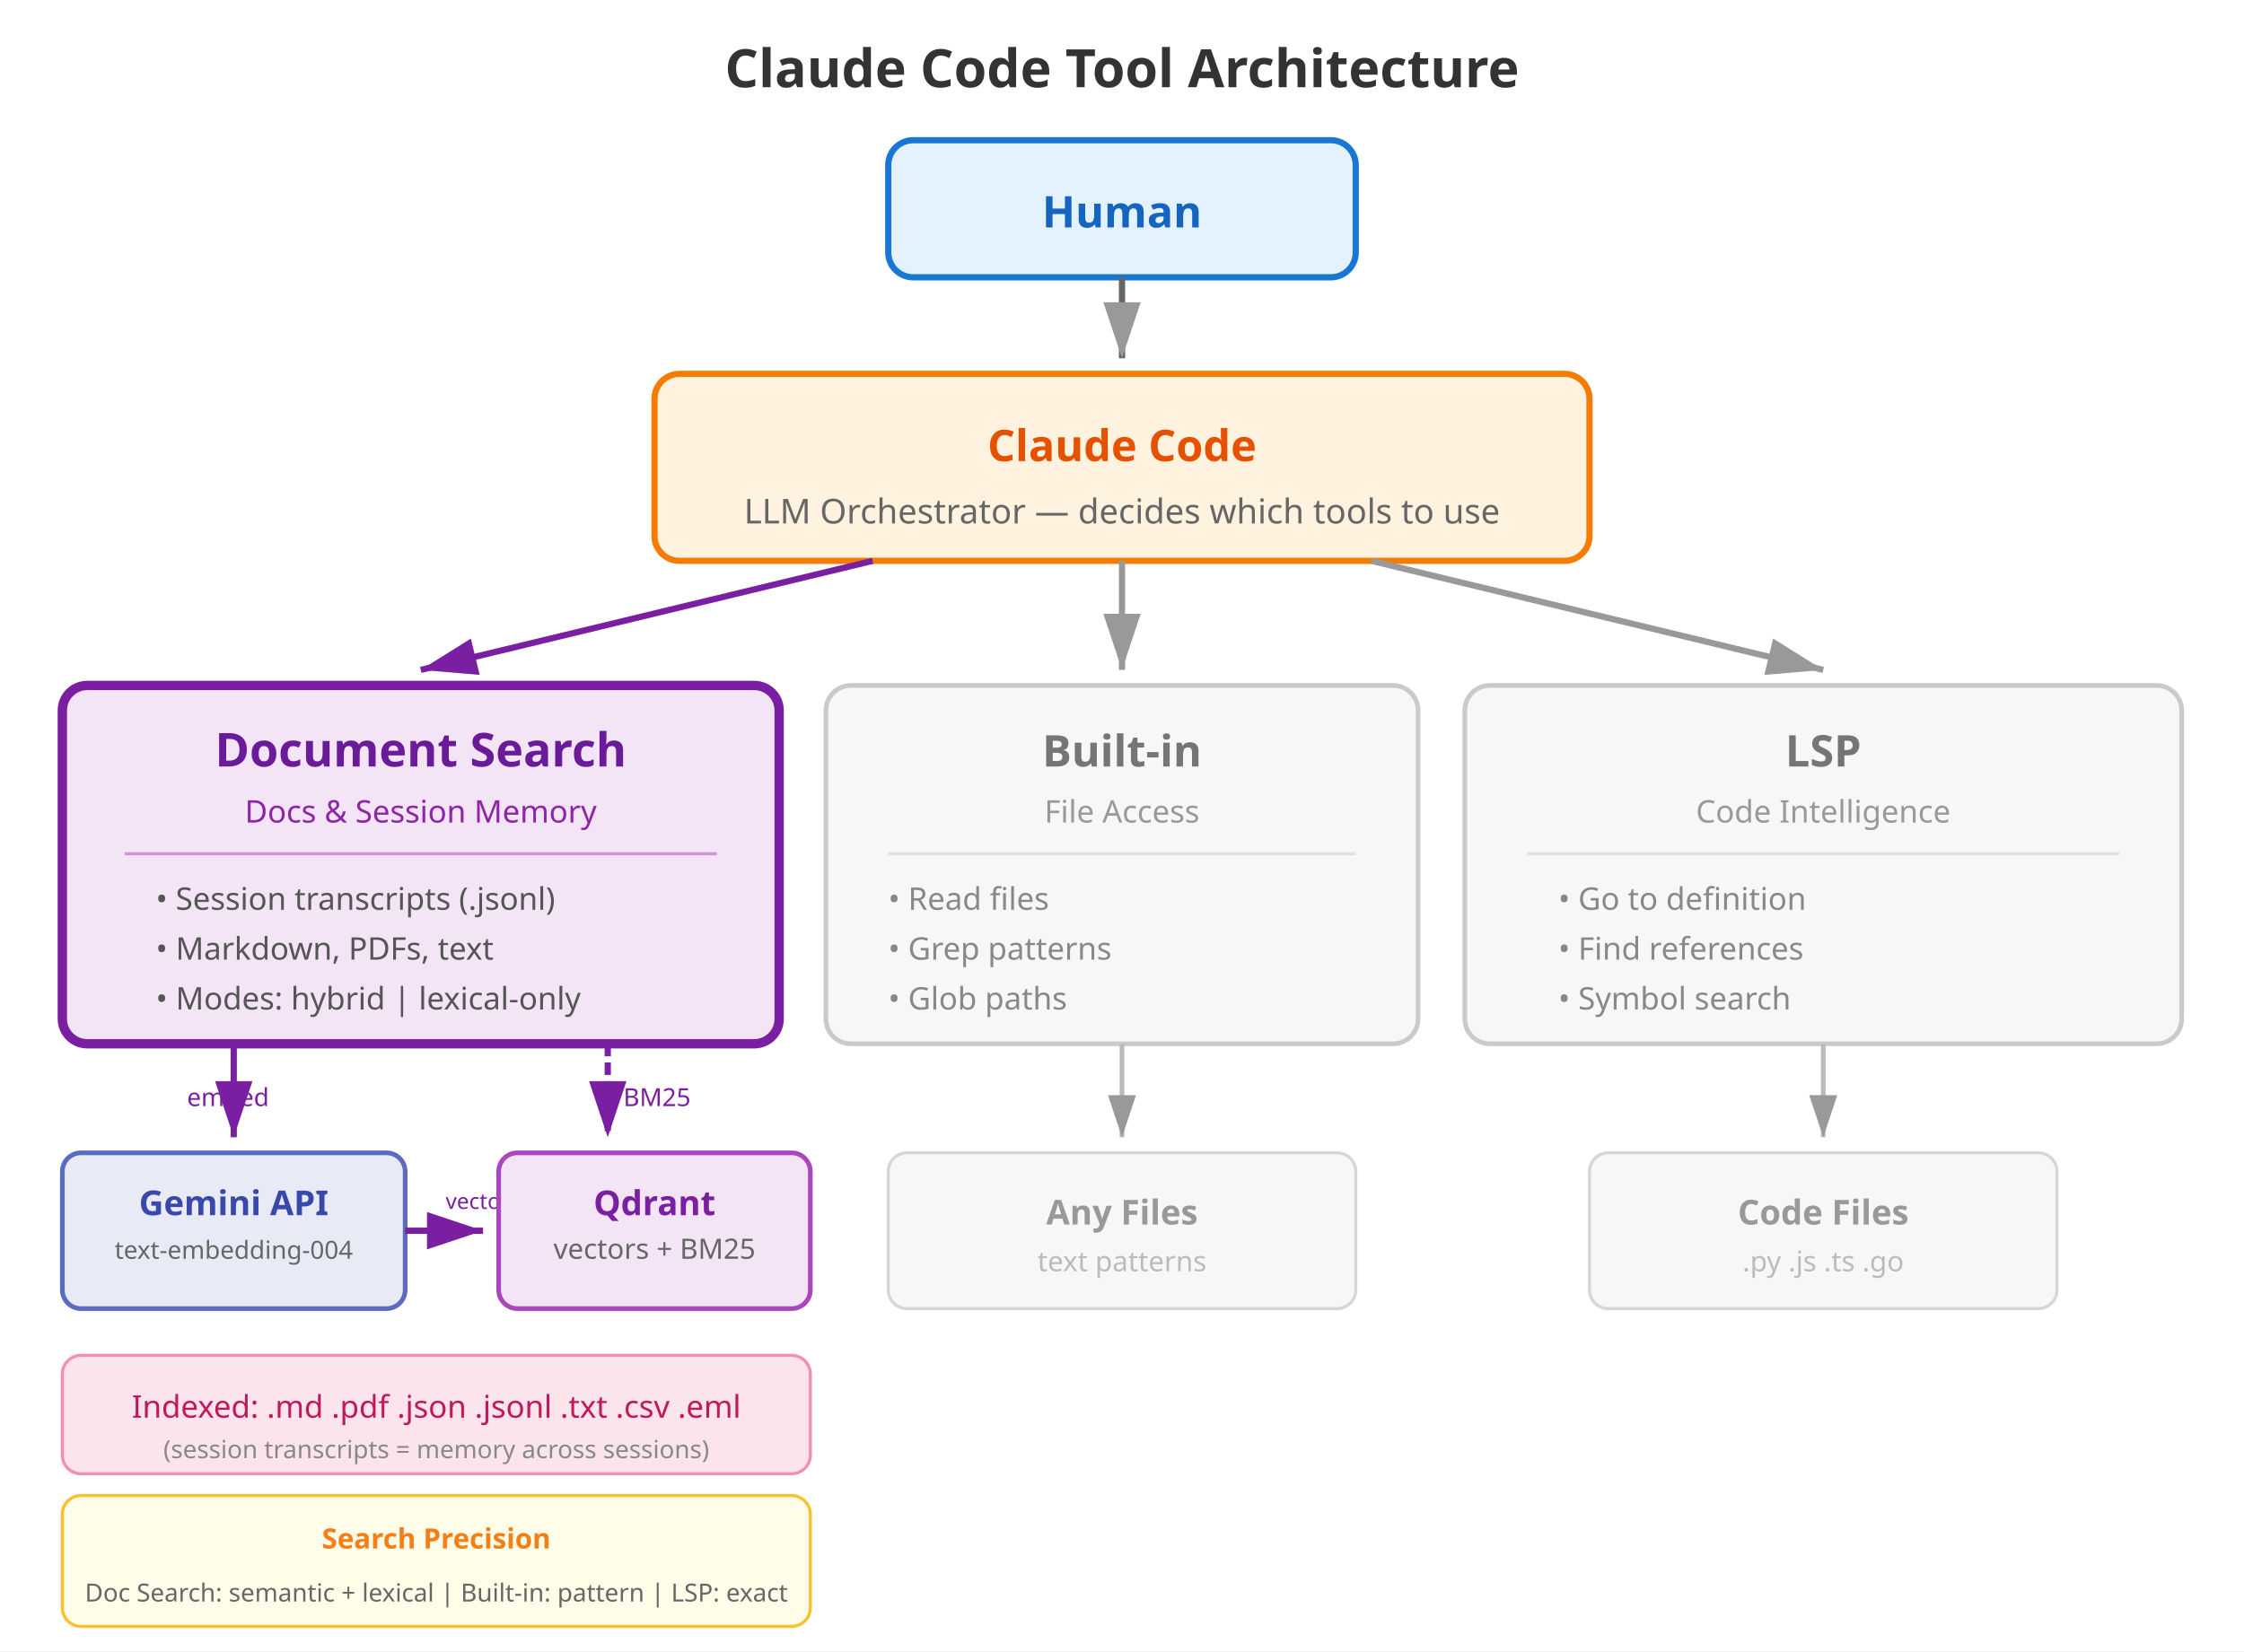
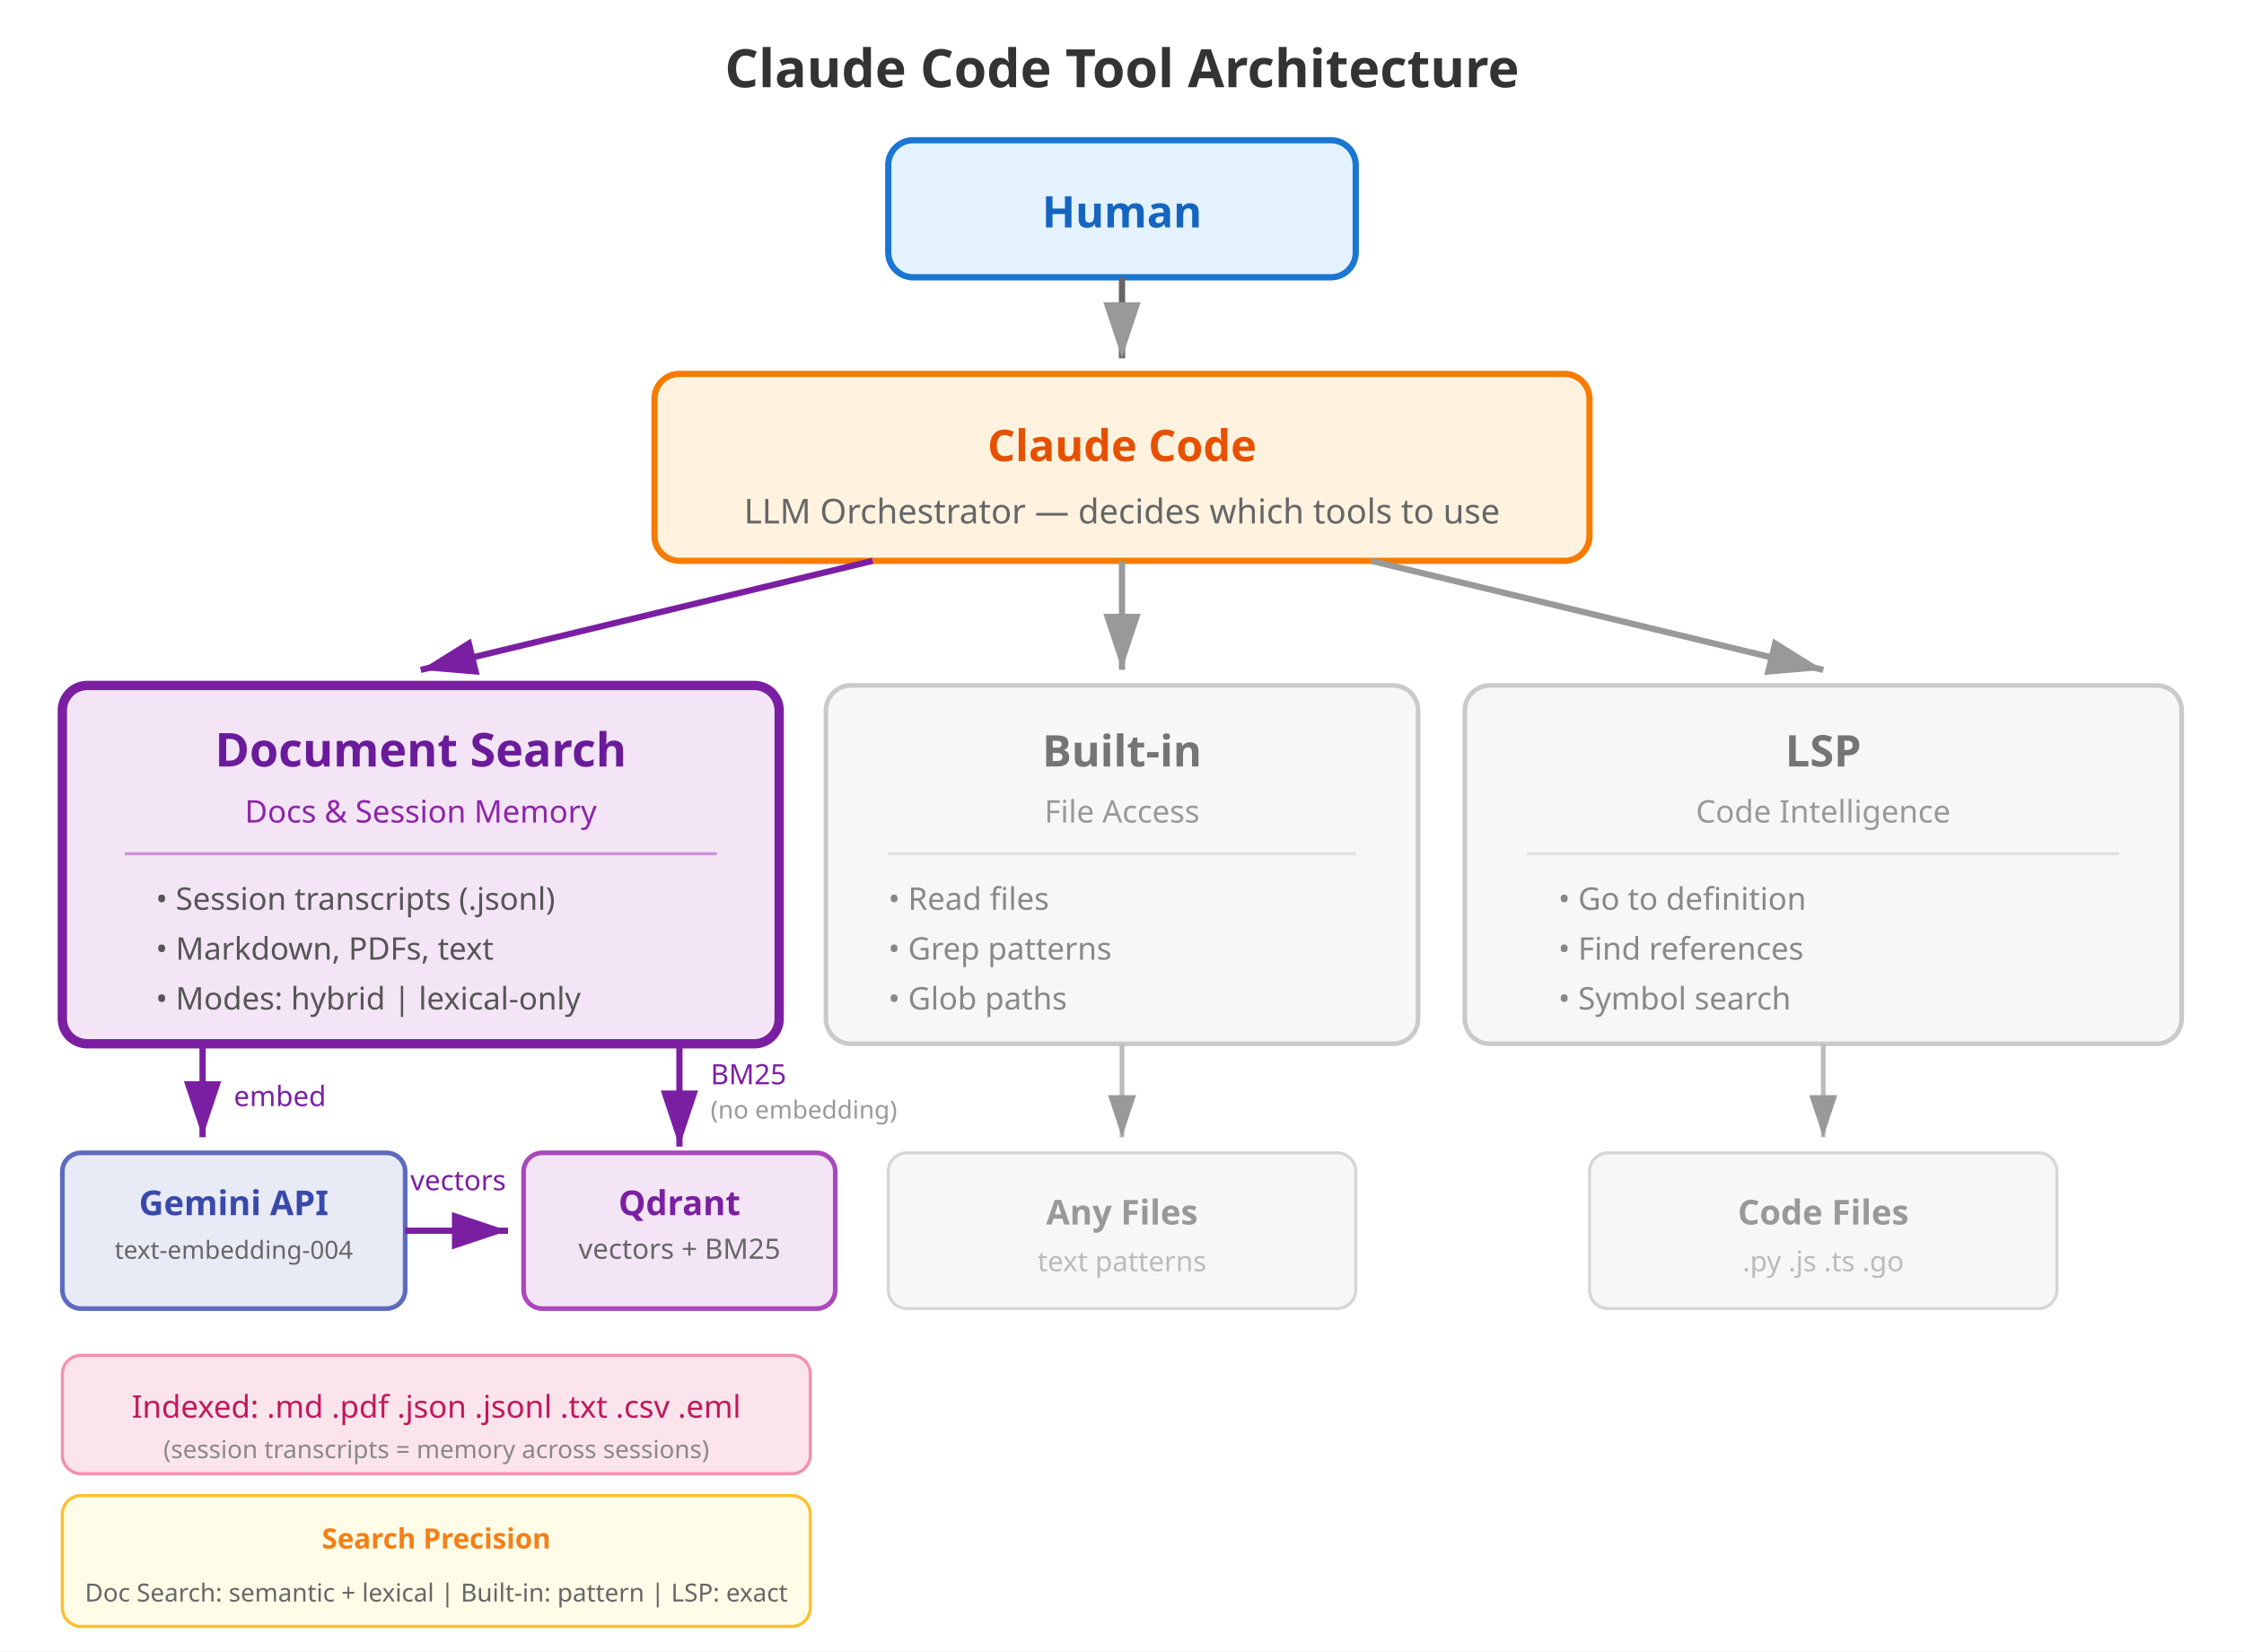
<svg xmlns="http://www.w3.org/2000/svg" viewBox="0 0 720 530">
  <defs>
    <marker id="arrow" markerWidth="10" markerHeight="10" refX="9" refY="3" orient="auto">
      <path d="M0,0 L0,6 L9,3 z" fill="#999" />
    </marker>
    <marker id="arrow-purple" markerWidth="10" markerHeight="10" refX="9" refY="3" orient="auto">
      <path d="M0,0 L0,6 L9,3 z" fill="#7b1fa2" />
    </marker>
  </defs>
  <rect width="720" height="530" fill="#fff" />
  <text x="360" y="28" text-anchor="middle" font-family="system-ui, sans-serif" font-size="17" font-weight="600" fill="#333">Claude Code Tool Architecture</text>
  <rect x="285" y="45" width="150" height="44" rx="8" fill="#e3f2fd" stroke="#1976d2" stroke-width="2" />
  <text x="360" y="73" text-anchor="middle" font-family="system-ui, sans-serif" font-size="14" font-weight="600" fill="#1565c0">Human</text>
  <line x1="360" y1="89" x2="360" y2="115" stroke="#666" stroke-width="2" marker-end="url(#arrow)" />
  <rect x="210" y="120" width="300" height="60" rx="8" fill="#fff3e0" stroke="#f57c00" stroke-width="2" />
  <text x="360" y="148" text-anchor="middle" font-family="system-ui, sans-serif" font-size="14" font-weight="600" fill="#e65100">Claude Code</text>
  <text x="360" y="168" text-anchor="middle" font-family="system-ui, sans-serif" font-size="11" fill="#666">LLM Orchestrator — decides which tools to use</text>
  <line x1="280" y1="180" x2="135" y2="215" stroke="#7b1fa2" stroke-width="2" marker-end="url(#arrow-purple)" />
  <line x1="360" y1="180" x2="360" y2="215" stroke="#999" stroke-width="2" marker-end="url(#arrow)" />
  <line x1="440" y1="180" x2="585" y2="215" stroke="#999" stroke-width="2" marker-end="url(#arrow)" />
  <rect x="20" y="220" width="230" height="115" rx="8" fill="#f3e5f5" stroke="#7b1fa2" stroke-width="3" />
  <text x="135" y="246" text-anchor="middle" font-family="system-ui, sans-serif" font-size="15" font-weight="700" fill="#6a1b9a">Document Search</text>
  <text x="135" y="264" text-anchor="middle" font-family="system-ui, sans-serif" font-size="10" fill="#8e24aa">Docs &amp; Session Memory</text>
  <line x1="40" y1="274" x2="230" y2="274" stroke="#ce93d8" stroke-width="1" />
  <text x="50" y="292" font-family="system-ui, sans-serif" font-size="10" fill="#555">• Session transcripts (.jsonl)</text>
  <text x="50" y="308" font-family="system-ui, sans-serif" font-size="10" fill="#555">• Markdown, PDFs, text</text>
  <text x="50" y="324" font-family="system-ui, sans-serif" font-size="10" fill="#555">• Modes: hybrid | lexical-only</text>
  <rect x="265" y="220" width="190" height="115" rx="8" fill="#f5f5f5" stroke="#bdbdbd" stroke-width="1.5" opacity="0.8" />
  <text x="360" y="246" text-anchor="middle" font-family="system-ui, sans-serif" font-size="14" font-weight="600" fill="#757575">Built-in</text>
  <text x="360" y="264" text-anchor="middle" font-family="system-ui, sans-serif" font-size="10" fill="#999">File Access</text>
  <line x1="285" y1="274" x2="435" y2="274" stroke="#e0e0e0" stroke-width="1" />
  <text x="285" y="292" font-family="system-ui, sans-serif" font-size="10" fill="#888">• Read files</text>
  <text x="285" y="308" font-family="system-ui, sans-serif" font-size="10" fill="#888">• Grep patterns</text>
  <text x="285" y="324" font-family="system-ui, sans-serif" font-size="10" fill="#888">• Glob paths</text>
  <rect x="470" y="220" width="230" height="115" rx="8" fill="#f5f5f5" stroke="#bdbdbd" stroke-width="1.5" opacity="0.8" />
  <text x="585" y="246" text-anchor="middle" font-family="system-ui, sans-serif" font-size="14" font-weight="600" fill="#757575">LSP</text>
  <text x="585" y="264" text-anchor="middle" font-family="system-ui, sans-serif" font-size="10" fill="#999">Code Intelligence</text>
  <line x1="490" y1="274" x2="680" y2="274" stroke="#e0e0e0" stroke-width="1" />
  <text x="500" y="292" font-family="system-ui, sans-serif" font-size="10" fill="#888">• Go to definition</text>
  <text x="500" y="308" font-family="system-ui, sans-serif" font-size="10" fill="#888">• Find references</text>
  <text x="500" y="324" font-family="system-ui, sans-serif" font-size="10" fill="#888">• Symbol search</text>
-   <line x1="75" y1="335" x2="75" y2="365" stroke="#7b1fa2" stroke-width="2" marker-end="url(#arrow-purple)" />
-   <text x="60" y="355" font-family="system-ui, sans-serif" font-size="8" fill="#7b1fa2">embed</text>
-   <line x1="195" y1="335" x2="195" y2="365" stroke="#7b1fa2" stroke-width="2" stroke-dasharray="4,2" marker-end="url(#arrow-purple)" />
-   <text x="200" y="355" font-family="system-ui, sans-serif" font-size="8" fill="#7b1fa2">BM25</text>
+   <line x1="65" y1="335" x2="65" y2="365" stroke="#7b1fa2" stroke-width="2" marker-end="url(#arrow-purple)" />
+   <text x="75" y="355" font-family="system-ui, sans-serif" font-size="9" fill="#7b1fa2">embed</text>
+   <line x1="218" y1="335" x2="218" y2="368" stroke="#7b1fa2" stroke-width="2" marker-end="url(#arrow-purple)" />
+   <text x="228" y="348" font-family="system-ui, sans-serif" font-size="9" fill="#7b1fa2">BM25</text>
+   <text x="228" y="359" font-family="system-ui, sans-serif" font-size="8" fill="#999">(no embedding)</text>
  <line x1="360" y1="335" x2="360" y2="365" stroke="#bbb" stroke-width="1.5" marker-end="url(#arrow)" />
  <line x1="585" y1="335" x2="585" y2="365" stroke="#bbb" stroke-width="1.5" marker-end="url(#arrow)" />
  <rect x="20" y="370" width="110" height="50" rx="6" fill="#e8eaf6" stroke="#5c6bc0" stroke-width="1.5" />
  <text x="75" y="390" text-anchor="middle" font-family="system-ui, sans-serif" font-size="11" font-weight="600" fill="#3949ab">Gemini API</text>
  <text x="75" y="404" text-anchor="middle" font-family="system-ui, sans-serif" font-size="8" fill="#666">text-embedding-004</text>
-   <line x1="130" y1="395" x2="155" y2="395" stroke="#7b1fa2" stroke-width="2" marker-end="url(#arrow-purple)" />
-   <text x="143" y="388" font-family="system-ui, sans-serif" font-size="7" fill="#7b1fa2">vectors</text>
-   <rect x="160" y="370" width="100" height="50" rx="6" fill="#f3e5f5" stroke="#ab47bc" stroke-width="1.5" />
-   <text x="210" y="390" text-anchor="middle" font-family="system-ui, sans-serif" font-size="11" font-weight="600" fill="#7b1fa2">Qdrant</text>
-   <text x="210" y="404" text-anchor="middle" font-family="system-ui, sans-serif" font-size="9" fill="#666">vectors + BM25</text>
+   <line x1="130" y1="395" x2="163" y2="395" stroke="#7b1fa2" stroke-width="2" marker-end="url(#arrow-purple)" />
+   <text x="147" y="382" text-anchor="middle" font-family="system-ui, sans-serif" font-size="9" fill="#7b1fa2">vectors</text>
+   <rect x="168" y="370" width="100" height="50" rx="6" fill="#f3e5f5" stroke="#ab47bc" stroke-width="1.5" />
+   <text x="218" y="390" text-anchor="middle" font-family="system-ui, sans-serif" font-size="11" font-weight="600" fill="#7b1fa2">Qdrant</text>
+   <text x="218" y="404" text-anchor="middle" font-family="system-ui, sans-serif" font-size="9" fill="#666">vectors + BM25</text>
  <rect x="285" y="370" width="150" height="50" rx="6" fill="#f5f5f5" stroke="#ccc" stroke-width="1" opacity="0.8" />
  <text x="360" y="393" text-anchor="middle" font-family="system-ui, sans-serif" font-size="11" font-weight="600" fill="#999">Any Files</text>
  <text x="360" y="408" text-anchor="middle" font-family="system-ui, sans-serif" font-size="9" fill="#bbb">text patterns</text>
  <rect x="510" y="370" width="150" height="50" rx="6" fill="#f5f5f5" stroke="#ccc" stroke-width="1" opacity="0.8" />
  <text x="585" y="393" text-anchor="middle" font-family="system-ui, sans-serif" font-size="11" font-weight="600" fill="#999">Code Files</text>
  <text x="585" y="408" text-anchor="middle" font-family="system-ui, sans-serif" font-size="9" fill="#bbb">.py .js .ts .go</text>
  <rect x="20" y="435" width="240" height="38" rx="6" fill="#fce4ec" stroke="#f48fb1" stroke-width="1" />
  <text x="140" y="455" text-anchor="middle" font-family="system-ui, sans-serif" font-size="10" fill="#c2185b">Indexed: .md .pdf .json .jsonl .txt .csv .eml</text>
  <text x="140" y="468" text-anchor="middle" font-family="system-ui, sans-serif" font-size="8" fill="#888">(session transcripts = memory across sessions)</text>
  <rect x="20" y="480" width="240" height="42" rx="6" fill="#fffde7" stroke="#fbc02d" stroke-width="1" />
  <text x="140" y="497" text-anchor="middle" font-family="system-ui, sans-serif" font-size="9" font-weight="600" fill="#f57f17">Search Precision</text>
  <text x="140" y="514" text-anchor="middle" font-family="system-ui, sans-serif" font-size="8" fill="#666">Doc Search: semantic + lexical | Built-in: pattern | LSP: exact</text>
</svg>
